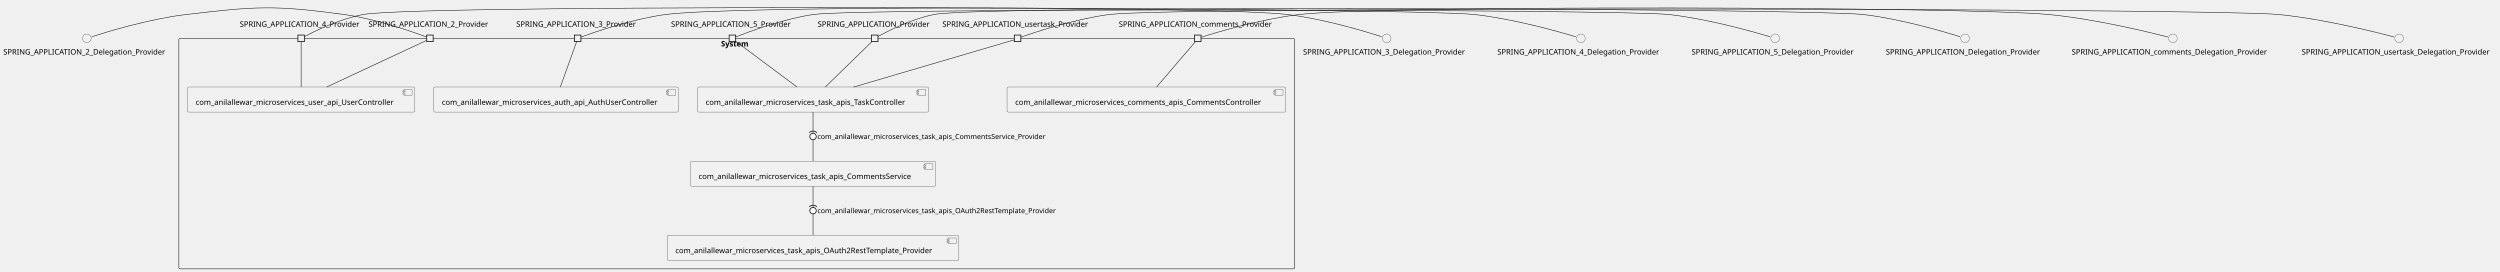
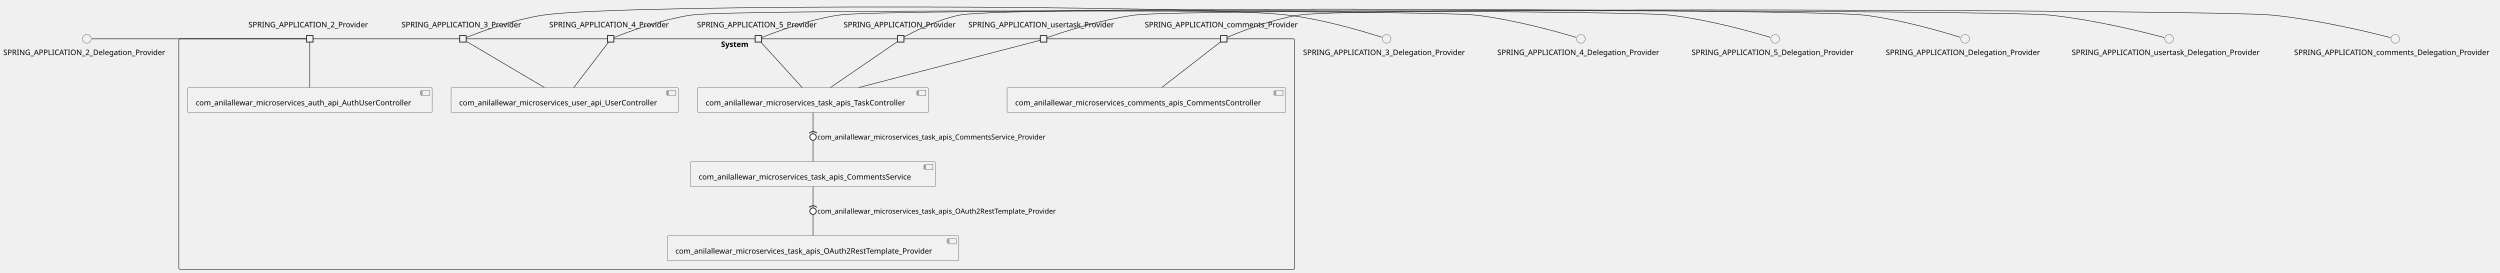
- <svg xmlns="http://www.w3.org/2000/svg" xmlns:xlink="http://www.w3.org/1999/xlink" contentStyleType="text/css" height="502px" preserveAspectRatio="none" style="width:4620px;height:502px;background:#FFFFFF;" version="1.1" viewBox="0 0 4620 502" width="4620px" zoomAndPan="magnify">
+ <svg xmlns="http://www.w3.org/2000/svg" xmlns:xlink="http://www.w3.org/1999/xlink" contentStyleType="text/css" height="503px" preserveAspectRatio="none" style="width:4620px;height:503px;background:#FFFFFF;" version="1.1" viewBox="0 0 4620 503" width="4620px" zoomAndPan="magnify">
  <defs />
  <g>
    <g id="cluster_System">
-       <rect fill="none" height="426" rx="2.5" ry="2.5" style="stroke:#181818;stroke-width:1.0;" width="2062" x="330.5" y="70.82" />
-       <text fill="#000000" font-family="sans-serif" font-size="14" font-weight="bold" lengthAdjust="spacing" textLength="58" x="1332.5" y="85.815">System</text>
+       <rect fill="none" height="426" rx="2.5" ry="2.5" style="stroke:#181818;stroke-width:1.0;" width="2062" x="330.5" y="71.77" />
+       <text fill="#000000" font-family="sans-serif" font-size="14" font-weight="bold" lengthAdjust="spacing" textLength="58" x="1332.5" y="86.765">System</text>
    </g>
    <g id="elem_com_anilallewar_microservices_auth_api_AuthUserController">
-       <a href="anilallewar-microservices-basics-spring-boot.repository#_1O8R2NVCEe-fS8L5zLsMtA" target="_top" title="anilallewar-microservices-basics-spring-boot.repository#_1O8R2NVCEe-fS8L5zLsMtA" xlink:actuate="onRequest" xlink:href="anilallewar-microservices-basics-spring-boot.repository#_1O8R2NVCEe-fS8L5zLsMtA" xlink:show="new" xlink:title="anilallewar-microservices-basics-spring-boot.repository#_1O8R2NVCEe-fS8L5zLsMtA" xlink:type="simple">
-         <rect fill="#F1F1F1" height="46.297" rx="2.5" ry="2.5" style="stroke:#181818;stroke-width:0.5;" width="452" x="801.5" y="160.82" />
-         <rect fill="#F1F1F1" height="10" style="stroke:#181818;stroke-width:0.5;" width="15" x="1233.5" y="165.82" />
-         <rect fill="#F1F1F1" height="2" style="stroke:#181818;stroke-width:0.5;" width="4" x="1231.5" y="167.82" />
-         <rect fill="#F1F1F1" height="2" style="stroke:#181818;stroke-width:0.5;" width="4" x="1231.5" y="171.82" />
-         <text fill="#000000" font-family="sans-serif" font-size="14" lengthAdjust="spacing" textLength="412" x="816.5" y="193.815">com_anilallewar_microservices_auth_api_AuthUserController</text>
+       <a href="anilallewar-microservices-basics-spring-boot.repository#_8D3TctYMEe-HOIGa1L7xUg" target="_top" title="anilallewar-microservices-basics-spring-boot.repository#_8D3TctYMEe-HOIGa1L7xUg" xlink:actuate="onRequest" xlink:href="anilallewar-microservices-basics-spring-boot.repository#_8D3TctYMEe-HOIGa1L7xUg" xlink:show="new" xlink:title="anilallewar-microservices-basics-spring-boot.repository#_8D3TctYMEe-HOIGa1L7xUg" xlink:type="simple">
+         <rect fill="#F1F1F1" height="46.297" rx="2.5" ry="2.5" style="stroke:#181818;stroke-width:0.5;" width="452" x="346.5" y="161.77" />
+         <rect fill="#F1F1F1" height="10" style="stroke:#181818;stroke-width:0.5;" width="15" x="778.5" y="166.77" />
+         <rect fill="#F1F1F1" height="2" style="stroke:#181818;stroke-width:0.5;" width="4" x="776.5" y="168.77" />
+         <rect fill="#F1F1F1" height="2" style="stroke:#181818;stroke-width:0.5;" width="4" x="776.5" y="172.77" />
+         <text fill="#000000" font-family="sans-serif" font-size="14" lengthAdjust="spacing" textLength="412" x="361.5" y="194.765">com_anilallewar_microservices_auth_api_AuthUserController</text>
      </a>
    </g>
    <g id="elem_com_anilallewar_microservices_comments_apis_CommentsController">
-       <a href="anilallewar-microservices-basics-spring-boot.repository#_1O8R2NVCEe-fS8L5zLsMtA" target="_top" title="anilallewar-microservices-basics-spring-boot.repository#_1O8R2NVCEe-fS8L5zLsMtA" xlink:actuate="onRequest" xlink:href="anilallewar-microservices-basics-spring-boot.repository#_1O8R2NVCEe-fS8L5zLsMtA" xlink:show="new" xlink:title="anilallewar-microservices-basics-spring-boot.repository#_1O8R2NVCEe-fS8L5zLsMtA" xlink:type="simple">
-         <rect fill="#F1F1F1" height="46.297" rx="2.5" ry="2.5" style="stroke:#181818;stroke-width:0.5;" width="515" x="1861" y="160.82" />
-         <rect fill="#F1F1F1" height="10" style="stroke:#181818;stroke-width:0.5;" width="15" x="2356" y="165.82" />
-         <rect fill="#F1F1F1" height="2" style="stroke:#181818;stroke-width:0.5;" width="4" x="2354" y="167.82" />
-         <rect fill="#F1F1F1" height="2" style="stroke:#181818;stroke-width:0.5;" width="4" x="2354" y="171.82" />
-         <text fill="#000000" font-family="sans-serif" font-size="14" lengthAdjust="spacing" textLength="475" x="1876" y="193.815">com_anilallewar_microservices_comments_apis_CommentsController</text>
+       <a href="anilallewar-microservices-basics-spring-boot.repository#_8D3TctYMEe-HOIGa1L7xUg" target="_top" title="anilallewar-microservices-basics-spring-boot.repository#_8D3TctYMEe-HOIGa1L7xUg" xlink:actuate="onRequest" xlink:href="anilallewar-microservices-basics-spring-boot.repository#_8D3TctYMEe-HOIGa1L7xUg" xlink:show="new" xlink:title="anilallewar-microservices-basics-spring-boot.repository#_8D3TctYMEe-HOIGa1L7xUg" xlink:type="simple">
+         <rect fill="#F1F1F1" height="46.297" rx="2.5" ry="2.5" style="stroke:#181818;stroke-width:0.5;" width="515" x="1861" y="161.77" />
+         <rect fill="#F1F1F1" height="10" style="stroke:#181818;stroke-width:0.5;" width="15" x="2356" y="166.77" />
+         <rect fill="#F1F1F1" height="2" style="stroke:#181818;stroke-width:0.5;" width="4" x="2354" y="168.77" />
+         <rect fill="#F1F1F1" height="2" style="stroke:#181818;stroke-width:0.5;" width="4" x="2354" y="172.77" />
+         <text fill="#000000" font-family="sans-serif" font-size="14" lengthAdjust="spacing" textLength="475" x="1876" y="194.765">com_anilallewar_microservices_comments_apis_CommentsController</text>
      </a>
    </g>
    <g id="elem_com_anilallewar_microservices_task_apis_CommentsService">
-       <a href="anilallewar-microservices-basics-spring-boot.repository#_1O8R2NVCEe-fS8L5zLsMtA" target="_top" title="anilallewar-microservices-basics-spring-boot.repository#_1O8R2NVCEe-fS8L5zLsMtA" xlink:actuate="onRequest" xlink:href="anilallewar-microservices-basics-spring-boot.repository#_1O8R2NVCEe-fS8L5zLsMtA" xlink:show="new" xlink:title="anilallewar-microservices-basics-spring-boot.repository#_1O8R2NVCEe-fS8L5zLsMtA" xlink:type="simple">
-         <rect fill="#F1F1F1" height="46.297" rx="2.5" ry="2.5" style="stroke:#181818;stroke-width:0.5;" width="453" x="1276" y="297.82" />
-         <rect fill="#F1F1F1" height="10" style="stroke:#181818;stroke-width:0.5;" width="15" x="1709" y="302.82" />
-         <rect fill="#F1F1F1" height="2" style="stroke:#181818;stroke-width:0.5;" width="4" x="1707" y="304.82" />
-         <rect fill="#F1F1F1" height="2" style="stroke:#181818;stroke-width:0.5;" width="4" x="1707" y="308.82" />
-         <text fill="#000000" font-family="sans-serif" font-size="14" lengthAdjust="spacing" textLength="413" x="1291" y="330.815">com_anilallewar_microservices_task_apis_CommentsService</text>
+       <a href="anilallewar-microservices-basics-spring-boot.repository#_8D3TctYMEe-HOIGa1L7xUg" target="_top" title="anilallewar-microservices-basics-spring-boot.repository#_8D3TctYMEe-HOIGa1L7xUg" xlink:actuate="onRequest" xlink:href="anilallewar-microservices-basics-spring-boot.repository#_8D3TctYMEe-HOIGa1L7xUg" xlink:show="new" xlink:title="anilallewar-microservices-basics-spring-boot.repository#_8D3TctYMEe-HOIGa1L7xUg" xlink:type="simple">
+         <rect fill="#F1F1F1" height="46.297" rx="2.5" ry="2.5" style="stroke:#181818;stroke-width:0.5;" width="453" x="1276" y="298.77" />
+         <rect fill="#F1F1F1" height="10" style="stroke:#181818;stroke-width:0.5;" width="15" x="1709" y="303.77" />
+         <rect fill="#F1F1F1" height="2" style="stroke:#181818;stroke-width:0.5;" width="4" x="1707" y="305.77" />
+         <rect fill="#F1F1F1" height="2" style="stroke:#181818;stroke-width:0.5;" width="4" x="1707" y="309.77" />
+         <text fill="#000000" font-family="sans-serif" font-size="14" lengthAdjust="spacing" textLength="413" x="1291" y="331.765">com_anilallewar_microservices_task_apis_CommentsService</text>
      </a>
    </g>
    <g id="elem_com_anilallewar_microservices_task_apis_OAuth2RestTemplate_Provider">
-       <a href="anilallewar-microservices-basics-spring-boot.repository#_1O8R2NVCEe-fS8L5zLsMtA" target="_top" title="anilallewar-microservices-basics-spring-boot.repository#_1O8R2NVCEe-fS8L5zLsMtA" xlink:actuate="onRequest" xlink:href="anilallewar-microservices-basics-spring-boot.repository#_1O8R2NVCEe-fS8L5zLsMtA" xlink:show="new" xlink:title="anilallewar-microservices-basics-spring-boot.repository#_1O8R2NVCEe-fS8L5zLsMtA" xlink:type="simple">
-         <rect fill="#F1F1F1" height="46.297" rx="2.5" ry="2.5" style="stroke:#181818;stroke-width:0.5;" width="539" x="1233" y="434.82" />
-         <rect fill="#F1F1F1" height="10" style="stroke:#181818;stroke-width:0.5;" width="15" x="1752" y="439.82" />
-         <rect fill="#F1F1F1" height="2" style="stroke:#181818;stroke-width:0.5;" width="4" x="1750" y="441.82" />
-         <rect fill="#F1F1F1" height="2" style="stroke:#181818;stroke-width:0.5;" width="4" x="1750" y="445.82" />
-         <text fill="#000000" font-family="sans-serif" font-size="14" lengthAdjust="spacing" textLength="499" x="1248" y="467.815">com_anilallewar_microservices_task_apis_OAuth2RestTemplate_Provider</text>
+       <a href="anilallewar-microservices-basics-spring-boot.repository#_8D3TctYMEe-HOIGa1L7xUg" target="_top" title="anilallewar-microservices-basics-spring-boot.repository#_8D3TctYMEe-HOIGa1L7xUg" xlink:actuate="onRequest" xlink:href="anilallewar-microservices-basics-spring-boot.repository#_8D3TctYMEe-HOIGa1L7xUg" xlink:show="new" xlink:title="anilallewar-microservices-basics-spring-boot.repository#_8D3TctYMEe-HOIGa1L7xUg" xlink:type="simple">
+         <rect fill="#F1F1F1" height="46.297" rx="2.5" ry="2.5" style="stroke:#181818;stroke-width:0.5;" width="539" x="1233" y="435.77" />
+         <rect fill="#F1F1F1" height="10" style="stroke:#181818;stroke-width:0.5;" width="15" x="1752" y="440.77" />
+         <rect fill="#F1F1F1" height="2" style="stroke:#181818;stroke-width:0.5;" width="4" x="1750" y="442.77" />
+         <rect fill="#F1F1F1" height="2" style="stroke:#181818;stroke-width:0.5;" width="4" x="1750" y="446.77" />
+         <text fill="#000000" font-family="sans-serif" font-size="14" lengthAdjust="spacing" textLength="499" x="1248" y="468.765">com_anilallewar_microservices_task_apis_OAuth2RestTemplate_Provider</text>
      </a>
    </g>
    <g id="elem_com_anilallewar_microservices_task_apis_TaskController">
-       <a href="anilallewar-microservices-basics-spring-boot.repository#_1O8R2NVCEe-fS8L5zLsMtA" target="_top" title="anilallewar-microservices-basics-spring-boot.repository#_1O8R2NVCEe-fS8L5zLsMtA" xlink:actuate="onRequest" xlink:href="anilallewar-microservices-basics-spring-boot.repository#_1O8R2NVCEe-fS8L5zLsMtA" xlink:show="new" xlink:title="anilallewar-microservices-basics-spring-boot.repository#_1O8R2NVCEe-fS8L5zLsMtA" xlink:type="simple">
-         <rect fill="#F1F1F1" height="46.297" rx="2.5" ry="2.5" style="stroke:#181818;stroke-width:0.5;" width="427" x="1289" y="160.82" />
-         <rect fill="#F1F1F1" height="10" style="stroke:#181818;stroke-width:0.5;" width="15" x="1696" y="165.82" />
-         <rect fill="#F1F1F1" height="2" style="stroke:#181818;stroke-width:0.5;" width="4" x="1694" y="167.82" />
-         <rect fill="#F1F1F1" height="2" style="stroke:#181818;stroke-width:0.5;" width="4" x="1694" y="171.82" />
-         <text fill="#000000" font-family="sans-serif" font-size="14" lengthAdjust="spacing" textLength="387" x="1304" y="193.815">com_anilallewar_microservices_task_apis_TaskController</text>
+       <a href="anilallewar-microservices-basics-spring-boot.repository#_8D3TctYMEe-HOIGa1L7xUg" target="_top" title="anilallewar-microservices-basics-spring-boot.repository#_8D3TctYMEe-HOIGa1L7xUg" xlink:actuate="onRequest" xlink:href="anilallewar-microservices-basics-spring-boot.repository#_8D3TctYMEe-HOIGa1L7xUg" xlink:show="new" xlink:title="anilallewar-microservices-basics-spring-boot.repository#_8D3TctYMEe-HOIGa1L7xUg" xlink:type="simple">
+         <rect fill="#F1F1F1" height="46.297" rx="2.5" ry="2.5" style="stroke:#181818;stroke-width:0.5;" width="427" x="1289" y="161.77" />
+         <rect fill="#F1F1F1" height="10" style="stroke:#181818;stroke-width:0.5;" width="15" x="1696" y="166.77" />
+         <rect fill="#F1F1F1" height="2" style="stroke:#181818;stroke-width:0.5;" width="4" x="1694" y="168.77" />
+         <rect fill="#F1F1F1" height="2" style="stroke:#181818;stroke-width:0.5;" width="4" x="1694" y="172.77" />
+         <text fill="#000000" font-family="sans-serif" font-size="14" lengthAdjust="spacing" textLength="387" x="1304" y="194.765">com_anilallewar_microservices_task_apis_TaskController</text>
      </a>
    </g>
    <g id="elem_com_anilallewar_microservices_user_api_UserController">
-       <a href="anilallewar-microservices-basics-spring-boot.repository#_1O8R2NVCEe-fS8L5zLsMtA" target="_top" title="anilallewar-microservices-basics-spring-boot.repository#_1O8R2NVCEe-fS8L5zLsMtA" xlink:actuate="onRequest" xlink:href="anilallewar-microservices-basics-spring-boot.repository#_1O8R2NVCEe-fS8L5zLsMtA" xlink:show="new" xlink:title="anilallewar-microservices-basics-spring-boot.repository#_1O8R2NVCEe-fS8L5zLsMtA" xlink:type="simple">
-         <rect fill="#F1F1F1" height="46.297" rx="2.5" ry="2.5" style="stroke:#181818;stroke-width:0.5;" width="420" x="346.5" y="160.82" />
-         <rect fill="#F1F1F1" height="10" style="stroke:#181818;stroke-width:0.5;" width="15" x="746.5" y="165.82" />
-         <rect fill="#F1F1F1" height="2" style="stroke:#181818;stroke-width:0.5;" width="4" x="744.5" y="167.82" />
-         <rect fill="#F1F1F1" height="2" style="stroke:#181818;stroke-width:0.5;" width="4" x="744.5" y="171.82" />
-         <text fill="#000000" font-family="sans-serif" font-size="14" lengthAdjust="spacing" textLength="380" x="361.5" y="193.815">com_anilallewar_microservices_user_api_UserController</text>
+       <a href="anilallewar-microservices-basics-spring-boot.repository#_8D3TctYMEe-HOIGa1L7xUg" target="_top" title="anilallewar-microservices-basics-spring-boot.repository#_8D3TctYMEe-HOIGa1L7xUg" xlink:actuate="onRequest" xlink:href="anilallewar-microservices-basics-spring-boot.repository#_8D3TctYMEe-HOIGa1L7xUg" xlink:show="new" xlink:title="anilallewar-microservices-basics-spring-boot.repository#_8D3TctYMEe-HOIGa1L7xUg" xlink:type="simple">
+         <rect fill="#F1F1F1" height="46.297" rx="2.5" ry="2.5" style="stroke:#181818;stroke-width:0.5;" width="420" x="833.5" y="161.77" />
+         <rect fill="#F1F1F1" height="10" style="stroke:#181818;stroke-width:0.5;" width="15" x="1233.5" y="166.77" />
+         <rect fill="#F1F1F1" height="2" style="stroke:#181818;stroke-width:0.5;" width="4" x="1231.5" y="168.77" />
+         <rect fill="#F1F1F1" height="2" style="stroke:#181818;stroke-width:0.5;" width="4" x="1231.5" y="172.77" />
+         <text fill="#000000" font-family="sans-serif" font-size="14" lengthAdjust="spacing" textLength="380" x="848.5" y="194.765">com_anilallewar_microservices_user_api_UserController</text>
      </a>
    </g>
-     <text fill="#000000" font-family="sans-serif" font-size="14" lengthAdjust="spacing" textLength="227" x="681" y="49.518">SPRING_APPLICATION_2_Provider</text>
-     <rect fill="#F1F1F1" height="12" style="stroke:#181818;stroke-width:1.5;" width="12" x="788.5" y="64.82" />
-     <text fill="#000000" font-family="sans-serif" font-size="14" lengthAdjust="spacing" textLength="227" x="954" y="49.518">SPRING_APPLICATION_3_Provider</text>
-     <rect fill="#F1F1F1" height="12" style="stroke:#181818;stroke-width:1.5;" width="12" x="1061.5" y="64.82" />
-     <text fill="#000000" font-family="sans-serif" font-size="14" lengthAdjust="spacing" textLength="227" x="443" y="49.518">SPRING_APPLICATION_4_Provider</text>
-     <rect fill="#F1F1F1" height="12" style="stroke:#181818;stroke-width:1.5;" width="12" x="550.5" y="64.82" />
-     <text fill="#000000" font-family="sans-serif" font-size="14" lengthAdjust="spacing" textLength="227" x="1240" y="49.518">SPRING_APPLICATION_5_Provider</text>
-     <rect fill="#F1F1F1" height="12" style="stroke:#181818;stroke-width:1.5;" width="12" x="1347.5" y="64.82" />
-     <text fill="#000000" font-family="sans-serif" font-size="14" lengthAdjust="spacing" textLength="211" x="1511" y="49.518">SPRING_APPLICATION_Provider</text>
-     <rect fill="#F1F1F1" height="12" style="stroke:#181818;stroke-width:1.5;" width="12" x="1610.5" y="64.82" />
-     <text fill="#000000" font-family="sans-serif" font-size="14" lengthAdjust="spacing" textLength="292" x="2067.5" y="49.518">SPRING_APPLICATION_comments_Provider</text>
-     <rect fill="#F1F1F1" height="12" style="stroke:#181818;stroke-width:1.5;" width="12" x="2207.5" y="64.82" />
-     <text fill="#000000" font-family="sans-serif" font-size="14" lengthAdjust="spacing" textLength="278" x="1741.5" y="49.518">SPRING_APPLICATION_usertask_Provider</text>
-     <rect fill="#F1F1F1" height="12" style="stroke:#181818;stroke-width:1.5;" width="12" x="1874.5" y="64.82" />
+     <text fill="#000000" font-family="sans-serif" font-size="14" lengthAdjust="spacing" textLength="227" x="459" y="50.468">SPRING_APPLICATION_2_Provider</text>
+     <rect fill="#F1F1F1" height="12" style="stroke:#181818;stroke-width:1.5;" width="12" x="566.5" y="65.77" />
+     <text fill="#000000" font-family="sans-serif" font-size="14" lengthAdjust="spacing" textLength="227" x="742" y="50.468">SPRING_APPLICATION_3_Provider</text>
+     <rect fill="#F1F1F1" height="12" style="stroke:#181818;stroke-width:1.5;" width="12" x="849.5" y="65.77" />
+     <text fill="#000000" font-family="sans-serif" font-size="14" lengthAdjust="spacing" textLength="227" x="1015" y="50.468">SPRING_APPLICATION_4_Provider</text>
+     <rect fill="#F1F1F1" height="12" style="stroke:#181818;stroke-width:1.5;" width="12" x="1122.5" y="65.77" />
+     <text fill="#000000" font-family="sans-serif" font-size="14" lengthAdjust="spacing" textLength="227" x="1288" y="50.468">SPRING_APPLICATION_5_Provider</text>
+     <rect fill="#F1F1F1" height="12" style="stroke:#181818;stroke-width:1.5;" width="12" x="1395.5" y="65.77" />
+     <text fill="#000000" font-family="sans-serif" font-size="14" lengthAdjust="spacing" textLength="211" x="1559" y="50.468">SPRING_APPLICATION_Provider</text>
+     <rect fill="#F1F1F1" height="12" style="stroke:#181818;stroke-width:1.5;" width="12" x="1658.5" y="65.77" />
+     <text fill="#000000" font-family="sans-serif" font-size="14" lengthAdjust="spacing" textLength="292" x="2115.5" y="50.468">SPRING_APPLICATION_comments_Provider</text>
+     <rect fill="#F1F1F1" height="12" style="stroke:#181818;stroke-width:1.5;" width="12" x="2255.5" y="65.77" />
+     <text fill="#000000" font-family="sans-serif" font-size="14" lengthAdjust="spacing" textLength="278" x="1789.5" y="50.468">SPRING_APPLICATION_usertask_Provider</text>
+     <rect fill="#F1F1F1" height="12" style="stroke:#181818;stroke-width:1.5;" width="12" x="1922.5" y="65.77" />
    <g id="elem_SPRING_APPLICATION_2_Delegation_Provider">
-       <ellipse cx="160.5" cy="70.82" fill="#F1F1F1" rx="8" ry="8" style="stroke:#181818;stroke-width:0.5;" />
-       <text fill="#000000" font-family="sans-serif" font-size="14" lengthAdjust="spacing" textLength="309" x="6" y="100.815">SPRING_APPLICATION_2_Delegation_Provider</text>
+       <ellipse cx="160.5" cy="71.77" fill="#F1F1F1" rx="8" ry="8" style="stroke:#181818;stroke-width:0.5;" />
+       <text fill="#000000" font-family="sans-serif" font-size="14" lengthAdjust="spacing" textLength="309" x="6" y="101.765">SPRING_APPLICATION_2_Delegation_Provider</text>
    </g>
    <g id="elem_SPRING_APPLICATION_3_Delegation_Provider">
-       <ellipse cx="2562.5" cy="70.82" fill="#F1F1F1" rx="8" ry="8" style="stroke:#181818;stroke-width:0.5;" />
-       <text fill="#000000" font-family="sans-serif" font-size="14" lengthAdjust="spacing" textLength="309" x="2408" y="100.815">SPRING_APPLICATION_3_Delegation_Provider</text>
+       <ellipse cx="2562.5" cy="71.77" fill="#F1F1F1" rx="8" ry="8" style="stroke:#181818;stroke-width:0.5;" />
+       <text fill="#000000" font-family="sans-serif" font-size="14" lengthAdjust="spacing" textLength="309" x="2408" y="101.765">SPRING_APPLICATION_3_Delegation_Provider</text>
    </g>
    <g id="elem_SPRING_APPLICATION_4_Delegation_Provider">
-       <ellipse cx="2921.5" cy="70.82" fill="#F1F1F1" rx="8" ry="8" style="stroke:#181818;stroke-width:0.5;" />
-       <text fill="#000000" font-family="sans-serif" font-size="14" lengthAdjust="spacing" textLength="309" x="2767" y="100.815">SPRING_APPLICATION_4_Delegation_Provider</text>
+       <ellipse cx="2921.5" cy="71.77" fill="#F1F1F1" rx="8" ry="8" style="stroke:#181818;stroke-width:0.5;" />
+       <text fill="#000000" font-family="sans-serif" font-size="14" lengthAdjust="spacing" textLength="309" x="2767" y="101.765">SPRING_APPLICATION_4_Delegation_Provider</text>
    </g>
    <g id="elem_SPRING_APPLICATION_5_Delegation_Provider">
-       <ellipse cx="3280.5" cy="70.82" fill="#F1F1F1" rx="8" ry="8" style="stroke:#181818;stroke-width:0.5;" />
-       <text fill="#000000" font-family="sans-serif" font-size="14" lengthAdjust="spacing" textLength="309" x="3126" y="100.815">SPRING_APPLICATION_5_Delegation_Provider</text>
+       <ellipse cx="3280.5" cy="71.77" fill="#F1F1F1" rx="8" ry="8" style="stroke:#181818;stroke-width:0.5;" />
+       <text fill="#000000" font-family="sans-serif" font-size="14" lengthAdjust="spacing" textLength="309" x="3126" y="101.765">SPRING_APPLICATION_5_Delegation_Provider</text>
    </g>
    <g id="elem_SPRING_APPLICATION_Delegation_Provider">
-       <ellipse cx="3631.5" cy="70.82" fill="#F1F1F1" rx="8" ry="8" style="stroke:#181818;stroke-width:0.5;" />
-       <text fill="#000000" font-family="sans-serif" font-size="14" lengthAdjust="spacing" textLength="293" x="3485" y="100.815">SPRING_APPLICATION_Delegation_Provider</text>
+       <ellipse cx="3631.5" cy="71.77" fill="#F1F1F1" rx="8" ry="8" style="stroke:#181818;stroke-width:0.5;" />
+       <text fill="#000000" font-family="sans-serif" font-size="14" lengthAdjust="spacing" textLength="293" x="3485" y="101.765">SPRING_APPLICATION_Delegation_Provider</text>
    </g>
    <g id="elem_SPRING_APPLICATION_comments_Delegation_Provider">
-       <ellipse cx="4015.5" cy="70.82" fill="#F1F1F1" rx="8" ry="8" style="stroke:#181818;stroke-width:0.5;" />
-       <text fill="#000000" font-family="sans-serif" font-size="14" lengthAdjust="spacing" textLength="374" x="3828.5" y="100.815">SPRING_APPLICATION_comments_Delegation_Provider</text>
+       <ellipse cx="4426.5" cy="71.77" fill="#F1F1F1" rx="8" ry="8" style="stroke:#181818;stroke-width:0.5;" />
+       <text fill="#000000" font-family="sans-serif" font-size="14" lengthAdjust="spacing" textLength="374" x="4239.5" y="101.765">SPRING_APPLICATION_comments_Delegation_Provider</text>
    </g>
    <g id="elem_SPRING_APPLICATION_usertask_Delegation_Provider">
-       <ellipse cx="4433.5" cy="70.82" fill="#F1F1F1" rx="8" ry="8" style="stroke:#181818;stroke-width:0.5;" />
-       <text fill="#000000" font-family="sans-serif" font-size="14" lengthAdjust="spacing" textLength="360" x="4253.5" y="100.815">SPRING_APPLICATION_usertask_Delegation_Provider</text>
+       <ellipse cx="4008.5" cy="71.77" fill="#F1F1F1" rx="8" ry="8" style="stroke:#181818;stroke-width:0.5;" />
+       <text fill="#000000" font-family="sans-serif" font-size="14" lengthAdjust="spacing" textLength="360" x="3828.5" y="101.765">SPRING_APPLICATION_usertask_Delegation_Provider</text>
    </g>
    <g id="link_SPRING_APPLICATION_2_Delegation_Provider_SPRING_APPLICATION_2_Provider">
-       <path d="M169.53,67.85 C195.97,59.33 275.68,34.9 344,26.82 C472.88,11.58 507.41,9.3 636,26.82 C696.84,35.11 767.28,60.51 788.29,68.43 " fill="none" id="SPRING_APPLICATION_2_Delegation_Provider-SPRING_APPLICATION_2_Provider" style="stroke:#181818;stroke-width:1.0;" />
+       <path d="M169.69,71.77 C223.3,71.77 523.27,71.77 566.35,71.77 " fill="none" id="SPRING_APPLICATION_2_Delegation_Provider-SPRING_APPLICATION_2_Provider" style="stroke:#181818;stroke-width:1.0;" />
    </g>
-     <g id="link_SPRING_APPLICATION_2_Provider_com_anilallewar_microservices_user_api_UserController">
-       <path d="M788.38,74.68 C762.91,86.55 663.91,132.73 603.8,160.76 " fill="none" id="SPRING_APPLICATION_2_Provider-com_anilallewar_microservices_user_api_UserController" style="stroke:#181818;stroke-width:1.0;" />
+     <g id="link_SPRING_APPLICATION_2_Provider_com_anilallewar_microservices_auth_api_AuthUserController">
+       <path d="M572.5,77.83 C572.5,92.42 572.5,135.23 572.5,161.75 " fill="none" id="SPRING_APPLICATION_2_Provider-com_anilallewar_microservices_auth_api_AuthUserController" style="stroke:#181818;stroke-width:1.0;" />
    </g>
    <g id="link_SPRING_APPLICATION_3_Delegation_Provider_SPRING_APPLICATION_3_Provider">
-       <path d="M2553.47,67.85 C2527.03,59.33 2447.32,34.9 2379,26.82 C2252.22,11.83 1356.55,9.99 1230,26.82 C1167.42,35.14 1094.76,60.75 1073.58,68.54 " fill="none" id="SPRING_APPLICATION_3_Delegation_Provider-SPRING_APPLICATION_3_Provider" style="stroke:#181818;stroke-width:1.0;" />
+       <path d="M2553.47,68.8 C2527.03,60.28 2447.32,35.85 2379,27.77 C2227.39,9.85 1156.11,6 1005,27.77 C947.69,36.03 881.73,61.23 861.62,69.27 " fill="none" id="SPRING_APPLICATION_3_Delegation_Provider-SPRING_APPLICATION_3_Provider" style="stroke:#181818;stroke-width:1.0;" />
    </g>
-     <g id="link_SPRING_APPLICATION_3_Provider_com_anilallewar_microservices_auth_api_AuthUserController">
-       <path d="M1065.68,76.88 C1060.42,91.47 1044.99,134.28 1035.44,160.8 " fill="none" id="SPRING_APPLICATION_3_Provider-com_anilallewar_microservices_auth_api_AuthUserController" style="stroke:#181818;stroke-width:1.0;" />
+     <g id="link_SPRING_APPLICATION_3_Provider_com_anilallewar_microservices_user_api_UserController">
+       <path d="M861.76,76.46 C883.86,89.52 959.48,134.17 1005.93,161.59 " fill="none" id="SPRING_APPLICATION_3_Provider-com_anilallewar_microservices_user_api_UserController" style="stroke:#181818;stroke-width:1.0;" />
    </g>
    <g id="link_SPRING_APPLICATION_4_Delegation_Provider_SPRING_APPLICATION_4_Provider">
-       <path d="M2912.22,67.97 C2884.27,59.56 2798.32,34.93 2725,26.82 C2611.58,14.28 783.2,6 671,26.82 C627.66,34.86 579.55,58.67 562.72,67.48 " fill="none" id="SPRING_APPLICATION_4_Delegation_Provider-SPRING_APPLICATION_4_Provider" style="stroke:#181818;stroke-width:1.0;" />
+       <path d="M2912.22,68.92 C2884.27,60.51 2798.32,35.88 2725,27.77 C2645.1,18.93 1357.57,16.3 1278,27.77 C1220.69,36.03 1154.73,61.23 1134.62,69.27 " fill="none" id="SPRING_APPLICATION_4_Delegation_Provider-SPRING_APPLICATION_4_Provider" style="stroke:#181818;stroke-width:1.0;" />
    </g>
    <g id="link_SPRING_APPLICATION_4_Provider_com_anilallewar_microservices_user_api_UserController">
-       <path d="M556.5,76.88 C556.5,91.47 556.5,134.28 556.5,160.8 " fill="none" id="SPRING_APPLICATION_4_Provider-com_anilallewar_microservices_user_api_UserController" style="stroke:#181818;stroke-width:1.0;" />
+       <path d="M1124.63,77.83 C1113.45,92.42 1080.67,135.23 1060.36,161.75 " fill="none" id="SPRING_APPLICATION_4_Provider-com_anilallewar_microservices_user_api_UserController" style="stroke:#181818;stroke-width:1.0;" />
    </g>
    <g id="link_SPRING_APPLICATION_5_Delegation_Provider_SPRING_APPLICATION_5_Provider">
-       <path d="M3271.22,67.97 C3243.27,59.56 3157.32,34.93 3084,26.82 C2996.7,17.17 1589.94,14.29 1503,26.82 C1445.69,35.08 1379.73,60.28 1359.62,68.32 " fill="none" id="SPRING_APPLICATION_5_Delegation_Provider-SPRING_APPLICATION_5_Provider" style="stroke:#181818;stroke-width:1.0;" />
+       <path d="M3271.22,68.92 C3243.27,60.51 3157.32,35.88 3084,27.77 C2999.35,18.41 1635.3,15.62 1551,27.77 C1493.69,36.03 1427.73,61.23 1407.62,69.27 " fill="none" id="SPRING_APPLICATION_5_Delegation_Provider-SPRING_APPLICATION_5_Provider" style="stroke:#181818;stroke-width:1.0;" />
    </g>
    <g id="link_SPRING_APPLICATION_5_Provider_com_anilallewar_microservices_task_apis_TaskController">
-       <path d="M1359.53,76.31 C1378.31,90.3 1436.7,133.8 1472.79,160.68 " fill="none" id="SPRING_APPLICATION_5_Provider-com_anilallewar_microservices_task_apis_TaskController" style="stroke:#181818;stroke-width:1.0;" />
+       <path d="M1406.1,77.83 C1419.38,92.42 1458.33,135.23 1482.46,161.75 " fill="none" id="SPRING_APPLICATION_5_Provider-com_anilallewar_microservices_task_apis_TaskController" style="stroke:#181818;stroke-width:1.0;" />
    </g>
    <g id="link_SPRING_APPLICATION_Delegation_Provider_SPRING_APPLICATION_Provider">
-       <path d="M3622.22,67.85 C3595.04,59.33 3513.11,34.89 3443,26.82 C3348.24,15.91 1819.65,8.71 1726,26.82 C1684.56,34.83 1638.91,58.44 1622.66,67.36 " fill="none" id="SPRING_APPLICATION_Delegation_Provider-SPRING_APPLICATION_Provider" style="stroke:#181818;stroke-width:1.0;" />
+       <path d="M3622.22,68.8 C3595.04,60.28 3513.11,35.84 3443,27.77 C3350.89,17.16 1865.04,10.16 1774,27.77 C1732.56,35.78 1686.91,59.39 1670.66,68.31 " fill="none" id="SPRING_APPLICATION_Delegation_Provider-SPRING_APPLICATION_Provider" style="stroke:#181818;stroke-width:1.0;" />
    </g>
    <g id="link_SPRING_APPLICATION_Provider_com_anilallewar_microservices_task_apis_TaskController">
-       <path d="M1611.31,76.88 C1596.32,91.47 1552.36,134.28 1525.12,160.8 " fill="none" id="SPRING_APPLICATION_Provider-com_anilallewar_microservices_task_apis_TaskController" style="stroke:#181818;stroke-width:1.0;" />
+       <path d="M1658.35,76.99 C1638.35,90.69 1574.21,134.64 1534.72,161.69 " fill="none" id="SPRING_APPLICATION_Provider-com_anilallewar_microservices_task_apis_TaskController" style="stroke:#181818;stroke-width:1.0;" />
    </g>
    <g id="link_SPRING_APPLICATION_comments_Delegation_Provider_SPRING_APPLICATION_comments_Provider">
-       <path d="M4006.41,68.43 C3975.69,60.5 3872.83,35.07 3786,26.82 C3632.8,12.27 2553.87,9.12 2401,26.82 C2328.26,35.24 2242.76,61.45 2219.56,68.86 " fill="none" id="SPRING_APPLICATION_comments_Delegation_Provider-SPRING_APPLICATION_comments_Provider" style="stroke:#181818;stroke-width:1.0;" />
+       <path d="M4417.41,69.38 C4386.69,61.45 4283.83,36.02 4197,27.77 C4097.67,18.33 2499.62,12.59 2401,27.77 C2347.79,35.96 2287.04,60.76 2267.73,69.04 " fill="none" id="SPRING_APPLICATION_comments_Delegation_Provider-SPRING_APPLICATION_comments_Provider" style="stroke:#181818;stroke-width:1.0;" />
    </g>
    <g id="link_SPRING_APPLICATION_comments_Provider_com_anilallewar_microservices_comments_apis_CommentsController">
-       <path d="M2209.17,76.88 C2196.68,91.47 2160.05,134.28 2137.35,160.8 " fill="none" id="SPRING_APPLICATION_comments_Provider-com_anilallewar_microservices_comments_apis_CommentsController" style="stroke:#181818;stroke-width:1.0;" />
+       <path d="M2255.36,77.54 C2236.97,91.81 2181.51,134.86 2147.09,161.57 " fill="none" id="SPRING_APPLICATION_comments_Provider-com_anilallewar_microservices_comments_apis_CommentsController" style="stroke:#181818;stroke-width:1.0;" />
    </g>
    <g id="link_SPRING_APPLICATION_usertask_Delegation_Provider_SPRING_APPLICATION_usertask_Provider">
-       <path d="M4424.27,68.32 C4394,60.26 4294.86,35.03 4211,26.82 C4091.52,15.12 2169.09,11.62 2050,26.82 C1984.56,35.18 1908.27,60.98 1886.55,68.65 " fill="none" id="SPRING_APPLICATION_usertask_Delegation_Provider-SPRING_APPLICATION_usertask_Provider" style="stroke:#181818;stroke-width:1.0;" />
+       <path d="M3999.27,69.27 C3969,61.21 3869.86,35.98 3786,27.77 C3692.67,18.63 2191.02,15.89 2098,27.77 C2032.56,36.13 1956.27,61.93 1934.55,69.6 " fill="none" id="SPRING_APPLICATION_usertask_Delegation_Provider-SPRING_APPLICATION_usertask_Provider" style="stroke:#181818;stroke-width:1.0;" />
    </g>
    <g id="link_SPRING_APPLICATION_usertask_Provider_com_anilallewar_microservices_task_apis_TaskController">
-       <path d="M1874.25,73.65 C1840.32,83.62 1676.03,131.86 1577.57,160.78 " fill="none" id="SPRING_APPLICATION_usertask_Provider-com_anilallewar_microservices_task_apis_TaskController" style="stroke:#181818;stroke-width:1.0;" />
+       <path d="M1922.48,74.34 C1886.63,83.68 1699.09,132.55 1587.1,161.73 " fill="none" id="SPRING_APPLICATION_usertask_Provider-com_anilallewar_microservices_task_apis_TaskController" style="stroke:#181818;stroke-width:1.0;" />
    </g>
    <g id="link_com_anilallewar_microservices_task_apis_TaskController_com_anilallewar_microservices_task_apis_CommentsService">
-       <path d="M1502.5,207.11 C1502.5,232.13 1502.5,272.47 1502.5,297.49 " fill="none" id="com_anilallewar_microservices_task_apis_TaskController-com_anilallewar_microservices_task_apis_CommentsService" style="stroke:#181818;stroke-width:1.0;" />
-       <text fill="#000000" font-family="sans-serif" font-size="13" lengthAdjust="spacing" textLength="447" x="1510.5" y="256.887">com_anilallewar_microservices_task_apis_CommentsService_Provider</text>
-       <path d="M1509.571,245.229 A10,10 0 0 0 1495.429 245.229" fill="none" style="stroke:#181818;stroke-width:1.5;" />
-       <ellipse cx="1502.5" cy="252.3" fill="#FFFFFF" rx="6" ry="6" style="stroke:#181818;stroke-width:1.5;" />
+       <path d="M1502.5,208.06 C1502.5,233.08 1502.5,273.42 1502.5,298.44 " fill="none" id="com_anilallewar_microservices_task_apis_TaskController-com_anilallewar_microservices_task_apis_CommentsService" style="stroke:#181818;stroke-width:1.0;" />
+       <text fill="#000000" font-family="sans-serif" font-size="13" lengthAdjust="spacing" textLength="447" x="1510.5" y="257.837">com_anilallewar_microservices_task_apis_CommentsService_Provider</text>
+       <path d="M1509.571,246.179 A10,10 0 0 0 1495.429 246.179" fill="none" style="stroke:#181818;stroke-width:1.5;" />
+       <ellipse cx="1502.5" cy="253.25" fill="#FFFFFF" rx="6" ry="6" style="stroke:#181818;stroke-width:1.5;" />
    </g>
    <g id="link_com_anilallewar_microservices_task_apis_CommentsService_com_anilallewar_microservices_task_apis_OAuth2RestTemplate_Provider">
-       <path d="M1502.5,344.11 C1502.5,369.13 1502.5,409.47 1502.5,434.49 " fill="none" id="com_anilallewar_microservices_task_apis_CommentsService-com_anilallewar_microservices_task_apis_OAuth2RestTemplate_Provider" style="stroke:#181818;stroke-width:1.0;" />
-       <text fill="#000000" font-family="sans-serif" font-size="13" lengthAdjust="spacing" textLength="465" x="1510.5" y="393.887">com_anilallewar_microservices_task_apis_OAuth2RestTemplate_Provider</text>
-       <path d="M1509.571,382.229 A10,10 0 0 0 1495.429 382.229" fill="none" style="stroke:#181818;stroke-width:1.5;" />
-       <ellipse cx="1502.5" cy="389.3" fill="#FFFFFF" rx="6" ry="6" style="stroke:#181818;stroke-width:1.5;" />
+       <path d="M1502.5,345.06 C1502.5,370.08 1502.5,410.42 1502.5,435.44 " fill="none" id="com_anilallewar_microservices_task_apis_CommentsService-com_anilallewar_microservices_task_apis_OAuth2RestTemplate_Provider" style="stroke:#181818;stroke-width:1.0;" />
+       <text fill="#000000" font-family="sans-serif" font-size="13" lengthAdjust="spacing" textLength="465" x="1510.5" y="394.837">com_anilallewar_microservices_task_apis_OAuth2RestTemplate_Provider</text>
+       <path d="M1509.571,383.179 A10,10 0 0 0 1495.429 383.179" fill="none" style="stroke:#181818;stroke-width:1.5;" />
+       <ellipse cx="1502.5" cy="390.25" fill="#FFFFFF" rx="6" ry="6" style="stroke:#181818;stroke-width:1.5;" />
    </g>
  </g>
</svg>
